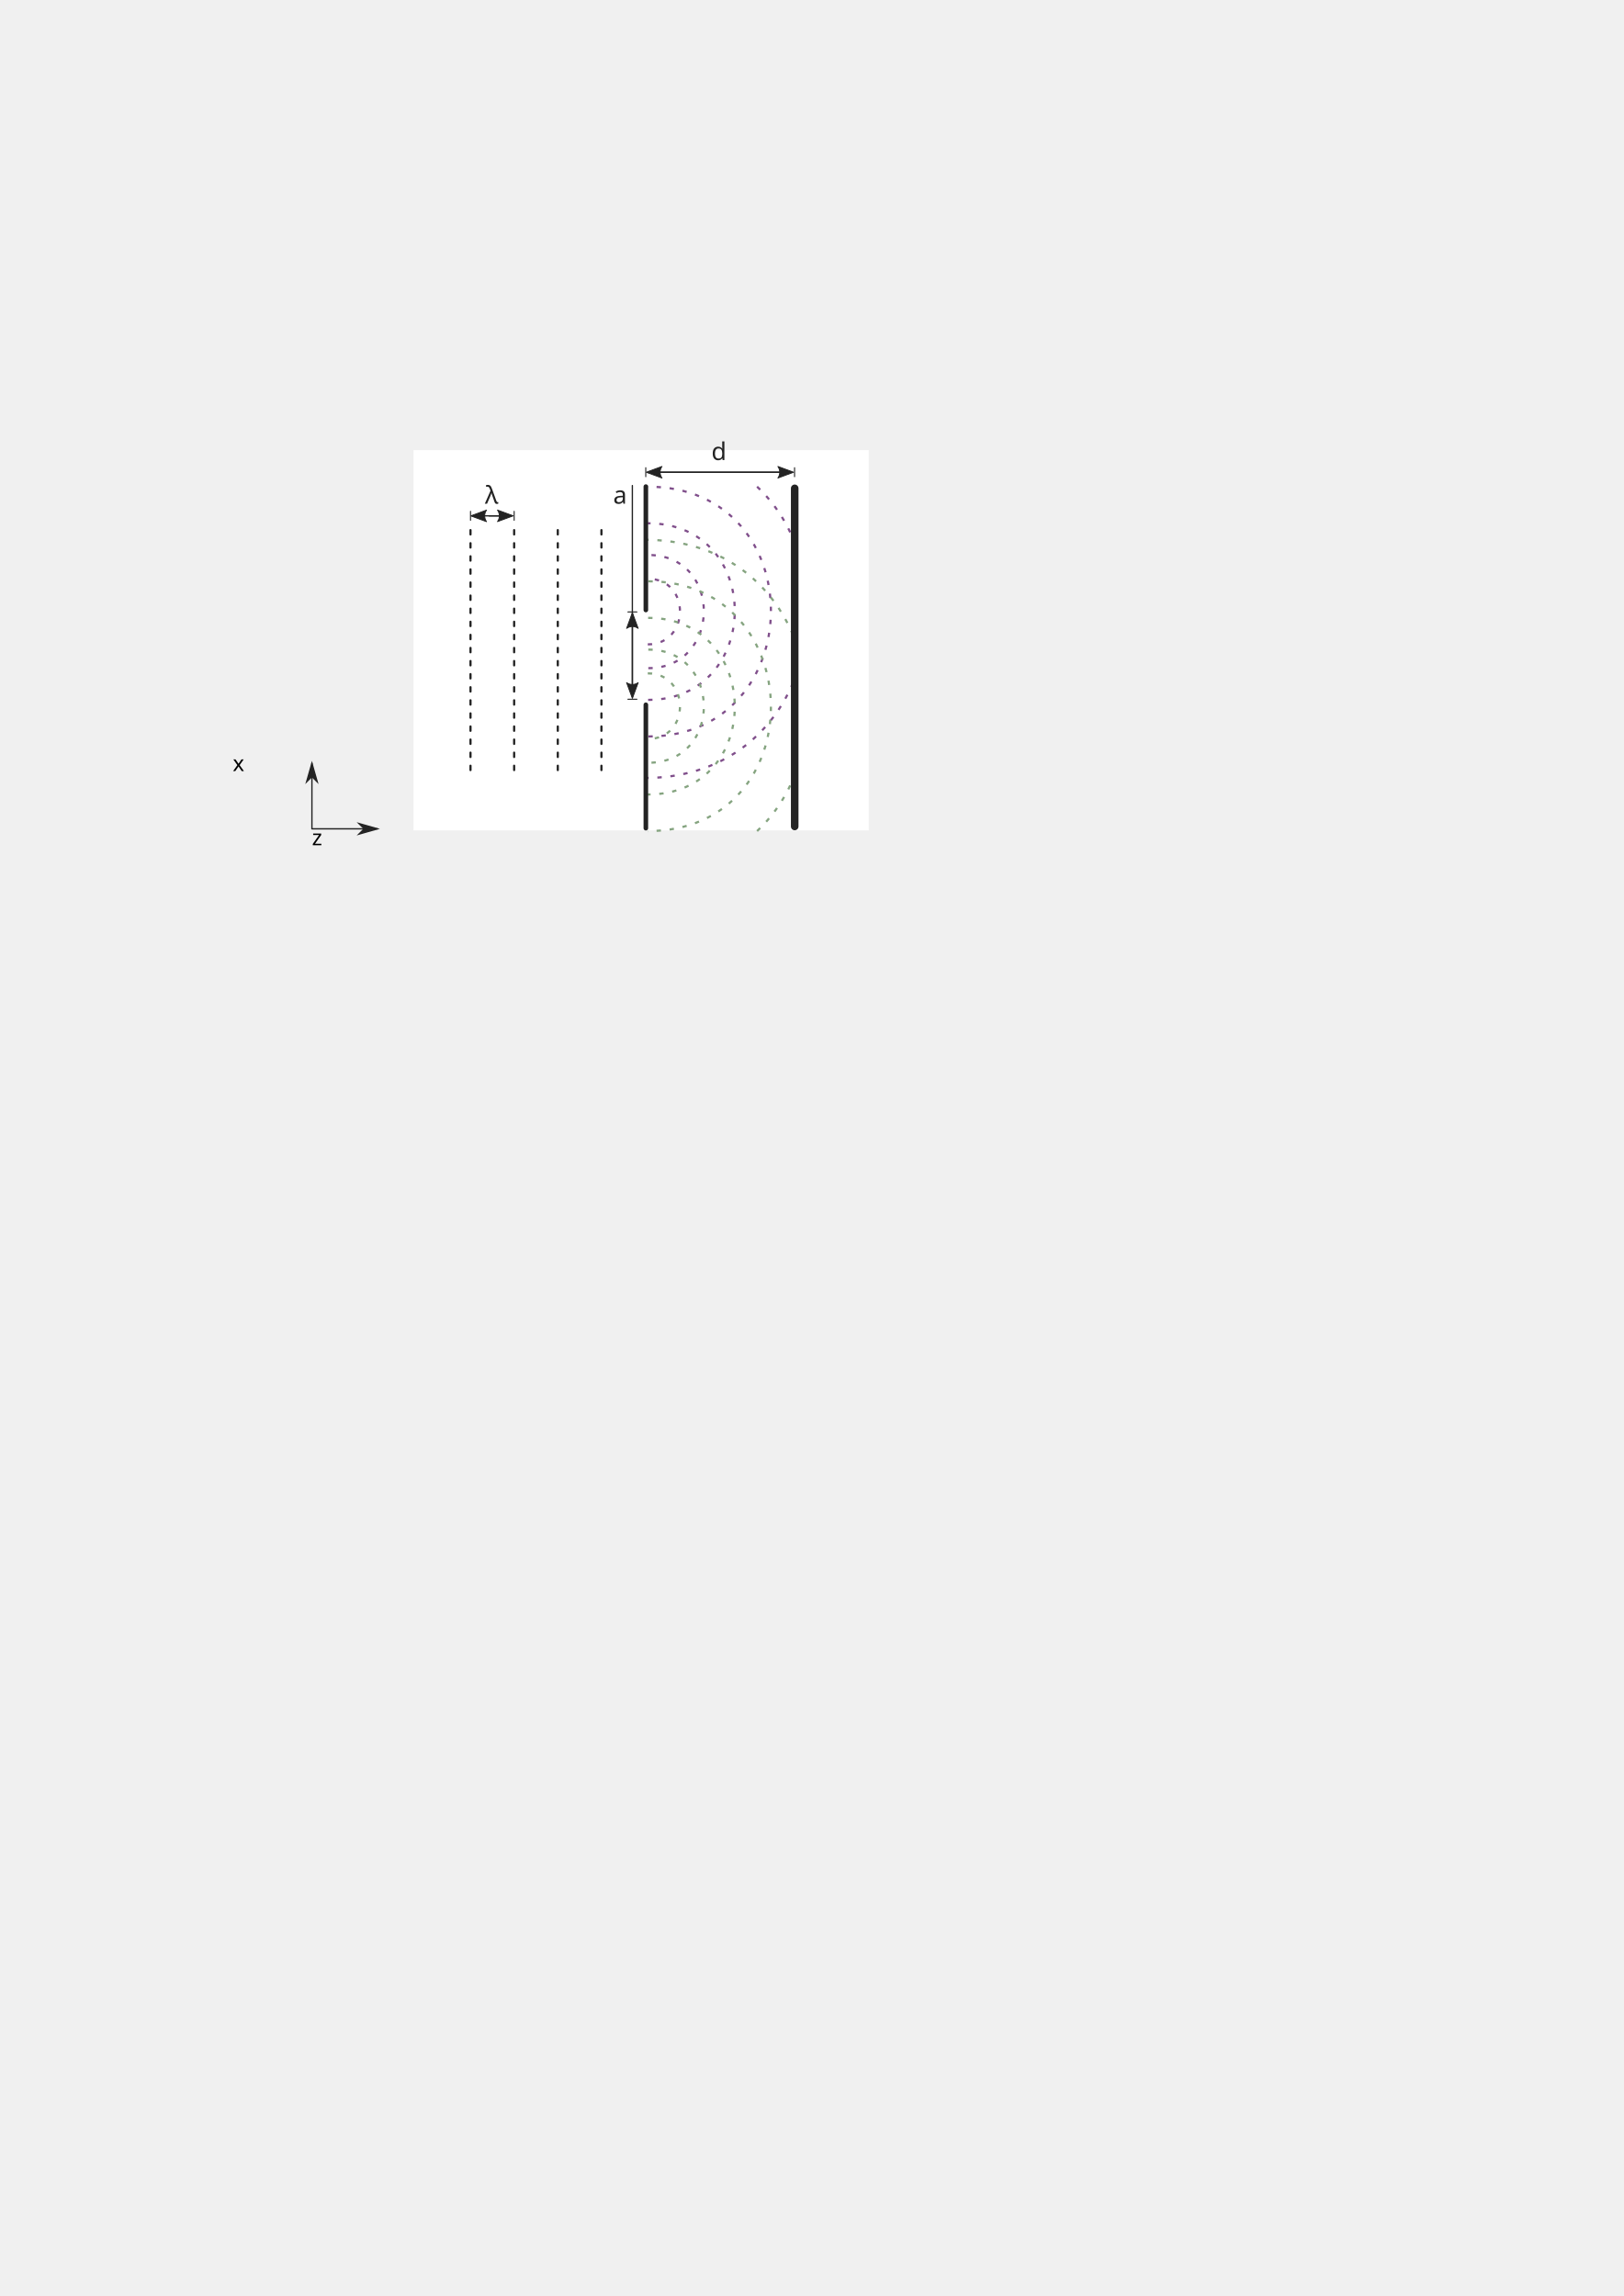
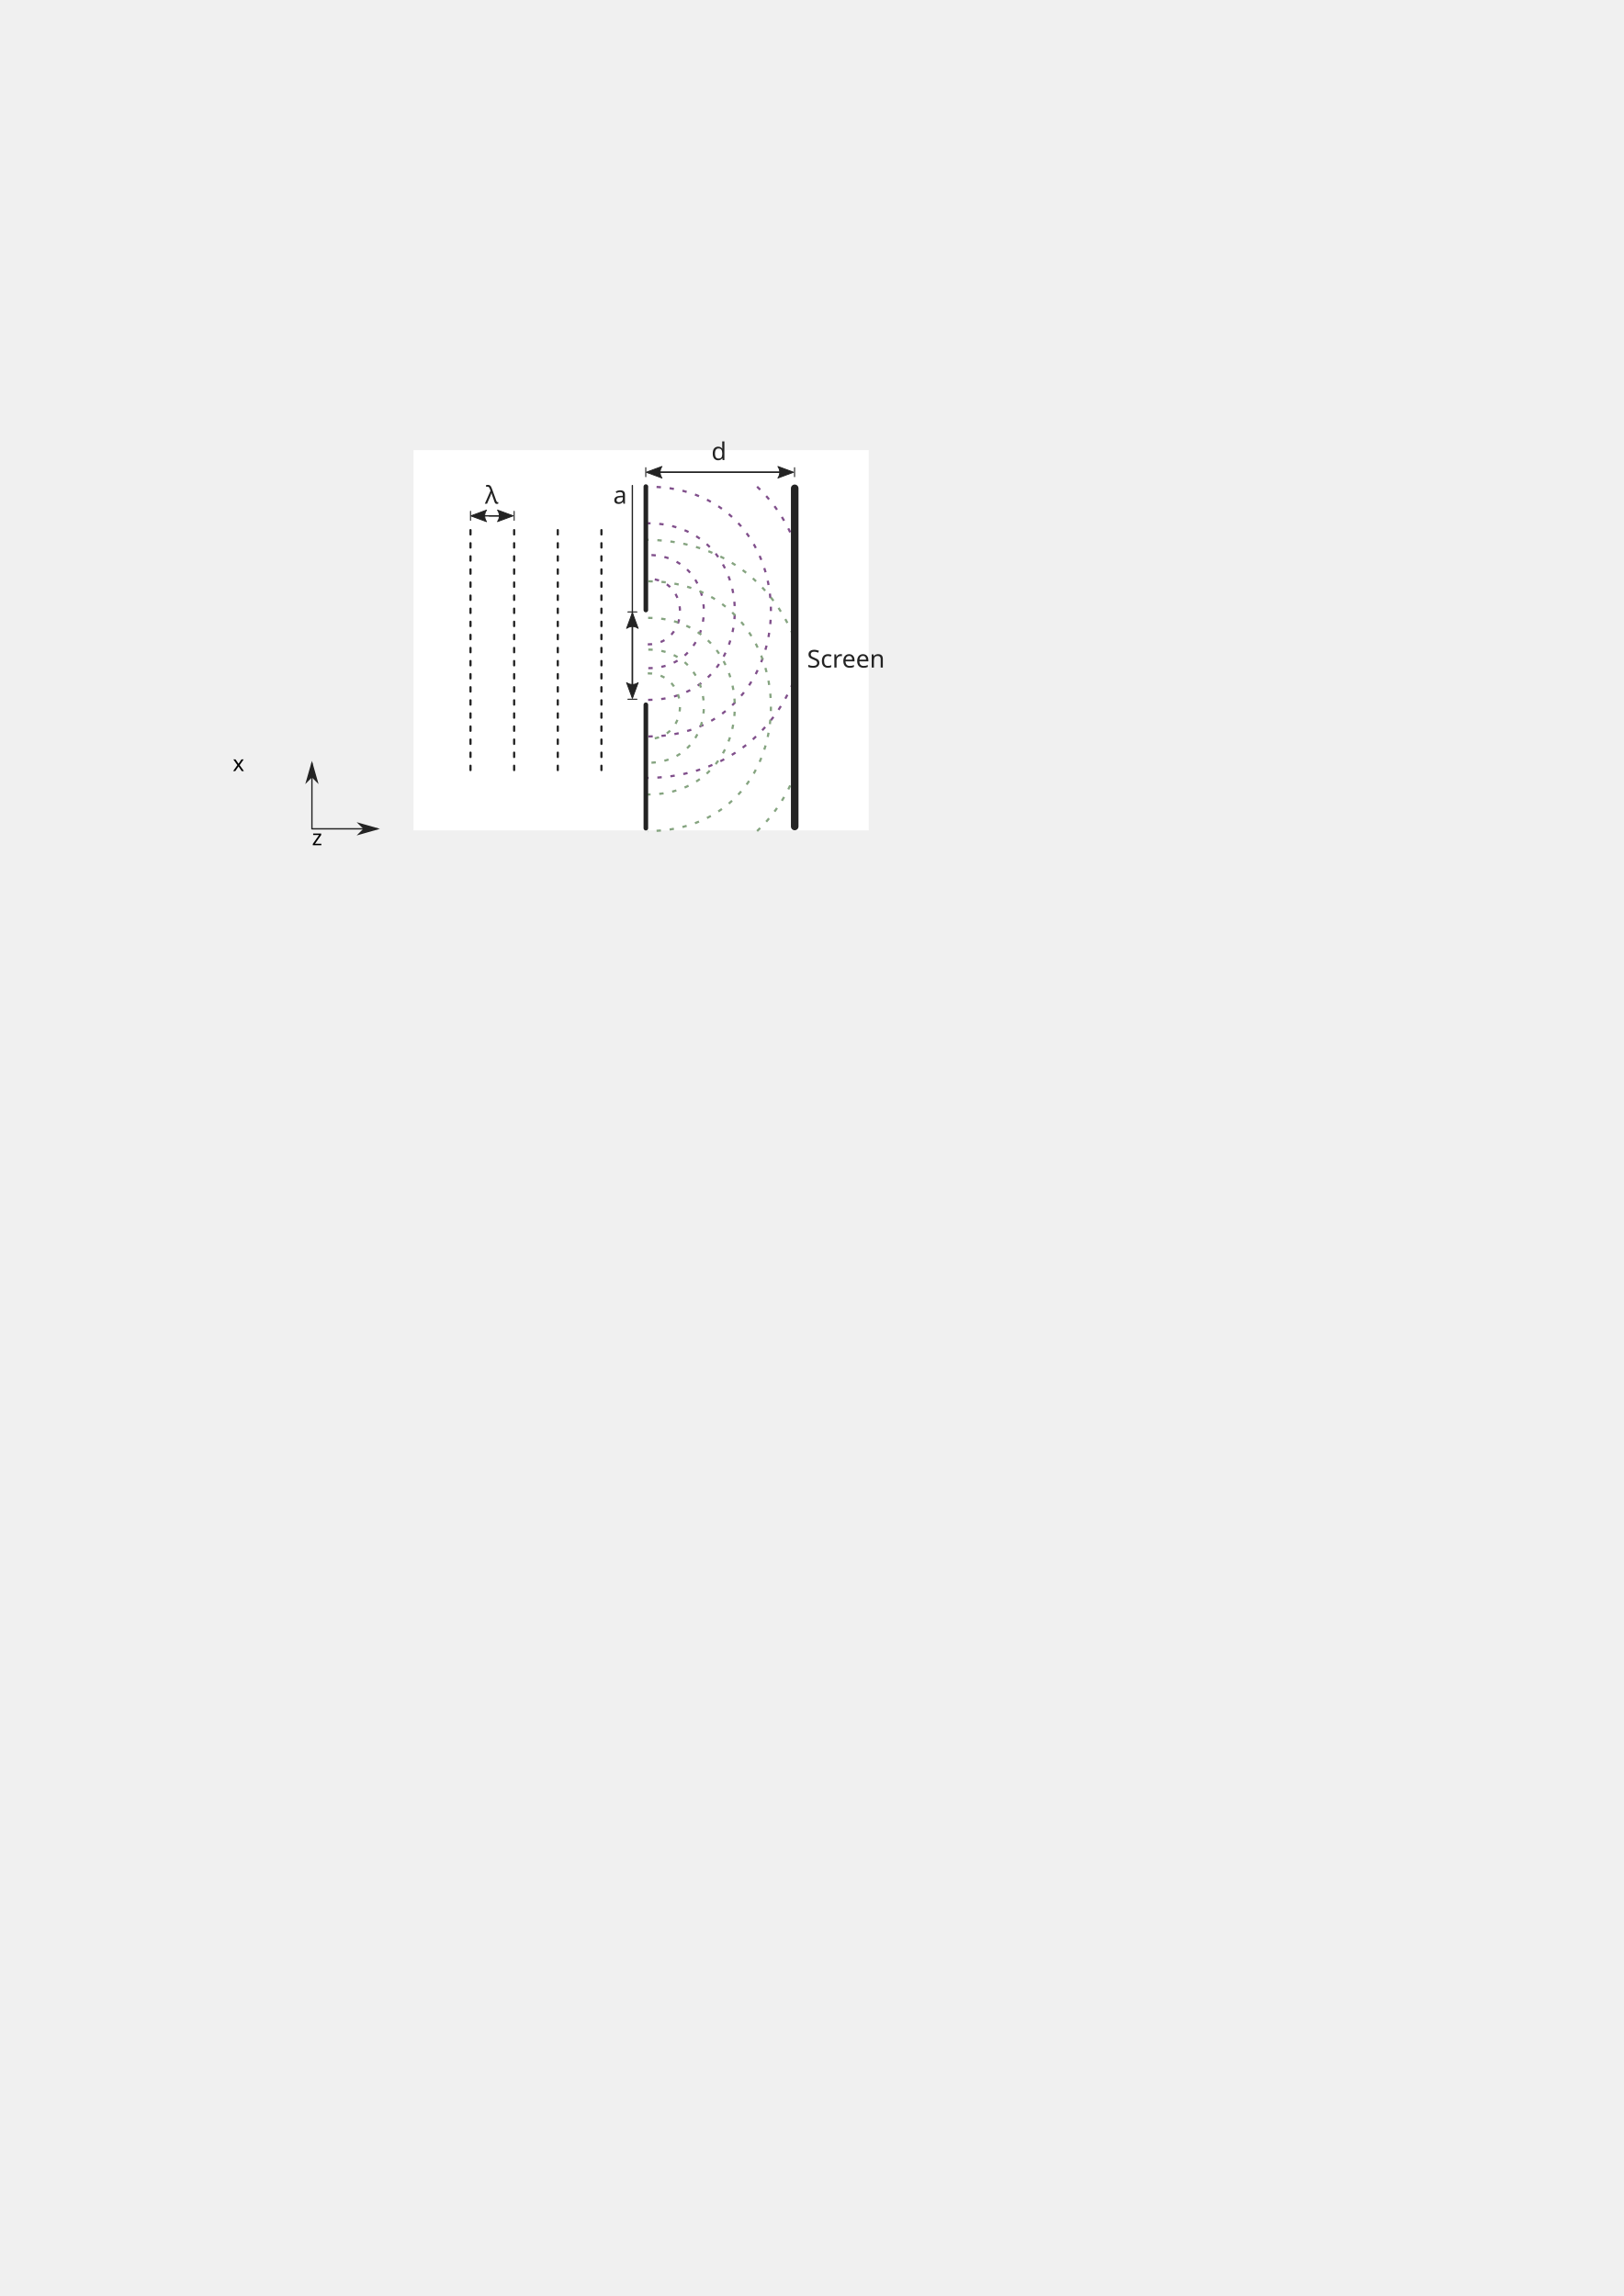
<svg xmlns="http://www.w3.org/2000/svg" width="210mm" height="297mm" viewBox="0 0 744.094 1052.362" id="svg2" version="1.1">
  <defs id="defs4">
    <marker orient="auto" refY="0.0" refX="0.0" id="marker7190" style="overflow:visible;">
      <path id="path7192" style="fill-rule:evenodd;stroke-width:0.625;stroke-linejoin:round;stroke:#232323;stroke-opacity:1;fill:#232323;fill-opacity:1" d="M 8.719,4.034 L -2.207,0.016 L 8.719,-4.002 C 6.973,-1.63 6.983,1.616 8.719,4.034 z " transform="scale(1.1) rotate(180) translate(1,0)" />
    </marker>
    <marker style="overflow:visible;" id="marker7072" refX="0.0" refY="0.0" orient="auto">
      <path transform="scale(1.1) rotate(180) translate(1,0)" d="M 8.719,4.034 L -2.207,0.016 L 8.719,-4.002 C 6.973,-1.63 6.983,1.616 8.719,4.034 z " style="fill-rule:evenodd;stroke-width:0.625;stroke-linejoin:round;stroke:#232323;stroke-opacity:1;fill:#232323;fill-opacity:1" id="path7074" />
    </marker>
    <marker orient="auto" refY="0.0" refX="0.0" id="marker5522" style="overflow:visible;">
      <path id="path5524" style="fill-rule:evenodd;stroke-width:0.625;stroke-linejoin:round;stroke:#232323;stroke-opacity:1;fill:#232323;fill-opacity:1" d="M 8.719,4.034 L -2.207,0.016 L 8.719,-4.002 C 6.973,-1.63 6.983,1.616 8.719,4.034 z " transform="scale(1.1) rotate(180) translate(1,0)" />
    </marker>
    <marker style="overflow:visible;" id="marker5158" refX="0.0" refY="0.0" orient="auto">
      <path transform="scale(1.1) rotate(180) translate(1,0)" d="M 8.719,4.034 L -2.207,0.016 L 8.719,-4.002 C 6.973,-1.63 6.983,1.616 8.719,4.034 z " style="fill-rule:evenodd;stroke-width:0.625;stroke-linejoin:round;stroke:#232323;stroke-opacity:1;fill:#232323;fill-opacity:1" id="path5160" />
    </marker>
    <marker style="overflow:visible;" id="marker4958" refX="0.0" refY="0.0" orient="auto">
      <path transform="scale(1.1) rotate(180) translate(1,0)" d="M 8.719,4.034 L -2.207,0.016 L 8.719,-4.002 C 6.973,-1.63 6.983,1.616 8.719,4.034 z " style="fill-rule:evenodd;stroke-width:0.625;stroke-linejoin:round;stroke:#232323;stroke-opacity:1;fill:#232323;fill-opacity:1" id="path4960" />
    </marker>
    <marker orient="auto" refY="0.0" refX="0.0" id="DiamondM" style="overflow:visible">
      <path id="path4312" d="M 0,-7.071 L -7.071,0 L 0,7.071 L 7.071,0 L 0,-7.071 z " style="fill-rule:evenodd;stroke:#000000;stroke-width:1pt;stroke-opacity:1;fill:#000000;fill-opacity:1" transform="scale(0.4)" />
    </marker>
    <marker orient="auto" refY="0.0" refX="0.0" id="EmptyTriangleInL" style="overflow:visible">
      <path id="path4381" d="M 5.77,0.0 L -2.88,5.0 L -2.88,-5.0 L 5.77,0.0 z " style="fill-rule:evenodd;fill:#ffffff;stroke:#000000;stroke-width:1pt;stroke-opacity:1" transform="scale(-0.8) translate(-6,0)" />
    </marker>
    <marker orient="auto" refY="0.0" refX="0.0" id="marker4606" style="overflow:visible;">
      <path id="path4608" style="fill-rule:evenodd;stroke-width:0.625;stroke-linejoin:round;stroke:#000000;stroke-opacity:1;fill:#000000;fill-opacity:1" d="M 8.719,4.034 L -2.207,0.016 L 8.719,-4.002 C 6.973,-1.63 6.983,1.616 8.719,4.034 z " transform="scale(1.1) rotate(180) translate(1,0)" />
    </marker>
    <marker orient="auto" refY="0.0" refX="0.0" id="Arrow2Lend" style="overflow:visible;">
      <path id="path4251" style="fill-rule:evenodd;stroke-width:0.625;stroke-linejoin:round;stroke:#232323;stroke-opacity:1;fill:#232323;fill-opacity:1" d="M 8.719,4.034 L -2.207,0.016 L 8.719,-4.002 C 6.973,-1.63 6.983,1.616 8.719,4.034 z " transform="scale(1.1) rotate(180) translate(1,0)" />
    </marker>
    <marker orient="auto" refY="0.0" refX="0.0" id="StopL" style="overflow:visible">
      <path id="path4399" d="M 0.0,5.65 L 0.0,-5.65" style="fill:none;fill-opacity:0.75;fill-rule:evenodd;stroke:#000000;stroke-width:1pt;stroke-opacity:1" transform="scale(0.8)" />
    </marker>
    <marker orient="auto" refY="0.0" refX="0.0" id="Arrow1Mend" style="overflow:visible;">
      <path id="path4239" d="M 0.0,0.0 L 5.0,-5.0 L -12.5,0.0 L 5.0,5.0 L 0.0,0.0 z " style="fill-rule:evenodd;stroke:#000000;stroke-width:1pt;stroke-opacity:1;fill:#000000;fill-opacity:1" transform="scale(0.4) rotate(180) translate(10,0)" />
    </marker>
    <marker style="overflow:visible" id="marker4495-5" refX="0" refY="0" orient="auto">
      <path transform="matrix(0.8,0,0,0.8,10,0)" style="fill:#232323;fill-opacity:1;fill-rule:evenodd;stroke:#232323;stroke-width:1pt;stroke-opacity:1" d="M 0,0 5,-5 -12.5,0 5,5 0,0 Z" id="path4497-9" />
    </marker>
    <marker style="overflow:visible" id="marker4499-6" refX="0" refY="0" orient="auto">
      <path transform="matrix(-0.8,0,0,-0.8,-10,0)" style="fill:#232323;fill-opacity:1;fill-rule:evenodd;stroke:#232323;stroke-width:1pt;stroke-opacity:1" d="M 0,0 5,-5 -12.5,0 5,5 0,0 Z" id="path4501-8" />
    </marker>
  </defs>
  <g id="layer3">
    <rect style="color:#000000;clip-rule:nonzero;display:inline;overflow:visible;visibility:visible;opacity:1;isolation:auto;mix-blend-mode:normal;color-interpolation:sRGB;color-interpolation-filters:linearRGB;solid-color:#000000;solid-opacity:1;fill:#ffffff;fill-opacity:1;fill-rule:evenodd;stroke:none;stroke-width:0.6;stroke-linecap:round;stroke-linejoin:round;stroke-miterlimit:4;stroke-dasharray:none;stroke-dashoffset:0;stroke-opacity:1;color-rendering:auto;image-rendering:auto;shape-rendering:auto;text-rendering:auto;enable-background:accumulate" id="rect9803" width="208.597" height="174.302" x="189.505" y="206.309" />
  </g>
  <g id="layer2">
    <path style="fill:none;fill-rule:evenodd;stroke:#804f8b;stroke-width:1;stroke-linecap:butt;stroke-linejoin:miter;stroke-opacity:1;stroke-miterlimit:4;stroke-dasharray:2, 4;stroke-dashoffset:0" d="m 296.858,295.351 c 19.464,0 19.917,-30.083 -0.083,-30.083" id="path4158" />
    <path id="path4162" d="m 297.11,306.246 c 33.563,0 34.343,-51.873 -0.143,-51.873" style="fill:none;fill-rule:evenodd;stroke:#804f8b;stroke-width:1;stroke-linecap:butt;stroke-linejoin:miter;stroke-miterlimit:4;stroke-dasharray:2, 4;stroke-opacity:1;stroke-dashoffset:0" />
    <path style="fill:none;fill-rule:evenodd;stroke:#804f8b;stroke-width:1;stroke-linecap:butt;stroke-linejoin:miter;stroke-miterlimit:4;stroke-dasharray:2, 4;stroke-opacity:1;stroke-dashoffset:0" d="m 297.017,320.788 c 52.381,0 53.6,-80.958 -0.223,-80.958" id="path4164" />
    <path id="path4166" d="m 297.131,337.552 c 74.075,0 75.798,-114.486 -0.315,-114.486" style="fill:none;fill-rule:evenodd;stroke:#804f8b;stroke-width:1;stroke-linecap:butt;stroke-linejoin:miter;stroke-miterlimit:4;stroke-dasharray:2, 4;stroke-opacity:1;stroke-dashoffset:0" />
    <path id="path4192" style="fill:none;fill-rule:evenodd;stroke:#804f8b;stroke-width:1;stroke-linecap:butt;stroke-linejoin:miter;stroke-miterlimit:4;stroke-dasharray:2, 4;stroke-dashoffset:0;stroke-opacity:1" d="m 295.259,356.595 c 35.594,0 58.653,-19.836 68.833,-45.203 1.132,-2.82 0.639,-6.18 0.649,-9.027 0.024,-6.699 -1.22,-12.991 -1.08,-20.183 0.132,-6.772 0.11,-14.104 0.543,-20.896 0.26,-4.077 1.882,-7.788 0.439,-11.547 -4.097,-10.669 -10.504,-20.383 -19.248,-28.085" />
    <path id="path4200" d="m 296.858,308.635 c 19.464,0 19.917,30.083 -0.083,30.083" style="fill:none;fill-rule:evenodd;stroke:#85a480;stroke-width:1;stroke-linecap:butt;stroke-linejoin:miter;stroke-miterlimit:4;stroke-dasharray:2, 4;stroke-dashoffset:0;stroke-opacity:1" />
    <path style="fill:none;fill-rule:evenodd;stroke:#85a480;stroke-width:1;stroke-linecap:butt;stroke-linejoin:miter;stroke-miterlimit:4;stroke-dasharray:2, 4;stroke-dashoffset:0;stroke-opacity:1" d="m 297.11,297.741 c 33.563,0 34.343,51.873 -0.143,51.873" id="path4202" />
    <path id="path4204" d="m 297.017,283.198 c 52.381,0 53.6,80.958 -0.223,80.958" style="fill:none;fill-rule:evenodd;stroke:#85a480;stroke-width:1;stroke-linecap:butt;stroke-linejoin:miter;stroke-miterlimit:4;stroke-dasharray:2, 4;stroke-dashoffset:0;stroke-opacity:1" />
    <path style="fill:none;fill-rule:evenodd;stroke:#85a480;stroke-width:1;stroke-linecap:butt;stroke-linejoin:miter;stroke-miterlimit:4;stroke-dasharray:2, 4;stroke-dashoffset:0;stroke-opacity:1" d="m 297.131,266.434 c 74.075,0 75.798,114.486 -0.315,114.486" id="path4206" />
    <path d="m 295.259,247.391 c 35.594,0 58.653,19.836 68.833,45.203 1.132,2.82 0.639,6.18 0.649,9.027 0.024,6.699 -1.22,12.991 -1.08,20.183 0.132,6.772 0.11,14.104 0.543,20.896 0.26,4.077 1.882,7.788 0.439,11.547 -4.097,10.669 -10.504,20.383 -19.248,28.085" style="fill:none;fill-rule:evenodd;stroke:#85a480;stroke-width:1;stroke-linecap:butt;stroke-linejoin:miter;stroke-miterlimit:4;stroke-dasharray:2, 4;stroke-dashoffset:0;stroke-opacity:1" id="path4208" />
  </g>
  <g id="layer1">
    <path style="fill:none;fill-rule:evenodd;stroke:#232323;stroke-width:2.1;stroke-linecap:round;stroke-linejoin:round;stroke-opacity:1;stroke-miterlimit:4;stroke-dasharray:none" d="m 295.975,223.027 0,56.569" id="path4136" />
    <path id="path4147" d="m 295.975,323.027 0,56.569" style="fill:none;fill-rule:evenodd;stroke:#232323;stroke-width:2.1;stroke-linecap:round;stroke-linejoin:round;stroke-miterlimit:4;stroke-dasharray:none;stroke-opacity:1" />
    <path id="path4149" d="m 275.618,242.966 0,113.833" style="fill:#000000;fill-rule:evenodd;stroke:#232323;stroke-width:1;stroke-linecap:round;stroke-linejoin:round;stroke-miterlimit:4;stroke-dasharray:2, 4;stroke-opacity:1;fill-opacity:0;stroke-dashoffset:0" />
    <path id="path4184" d="m 364.189,223.821 0,154.98" style="fill:none;fill-rule:evenodd;stroke:#232323;stroke-width:3.476;stroke-linecap:round;stroke-linejoin:round;stroke-miterlimit:4;stroke-dasharray:none;stroke-opacity:1" />
    <path style="fill:#000000;fill-opacity:0;fill-rule:evenodd;stroke:#232323;stroke-width:1;stroke-linecap:round;stroke-linejoin:round;stroke-miterlimit:4;stroke-dasharray:2, 4;stroke-dashoffset:0;stroke-opacity:1" d="m 255.618,242.966 0,113.833" id="path4210" />
    <path id="path4212" d="m 235.618,242.966 0,113.833" style="fill:#000000;fill-opacity:0;fill-rule:evenodd;stroke:#232323;stroke-width:1;stroke-linecap:round;stroke-linejoin:round;stroke-miterlimit:4;stroke-dasharray:2, 4;stroke-dashoffset:0;stroke-opacity:1" />
    <path style="fill:#000000;fill-opacity:0;fill-rule:evenodd;stroke:#232323;stroke-width:1;stroke-linecap:round;stroke-linejoin:round;stroke-miterlimit:4;stroke-dasharray:2, 4;stroke-dashoffset:0;stroke-opacity:1" d="m 215.618,242.966 0,113.833" id="path4214" />
    <path style="fill:none;fill-rule:evenodd;stroke:#232323;stroke-width:0.6;stroke-linecap:butt;stroke-linejoin:miter;stroke-miterlimit:4;stroke-dasharray:none;stroke-opacity:1;marker-end:url(#Arrow2Lend)" d="m 297.972,216.461 64.927,0" id="path4224" />
    <path id="path4956" d="m 361.884,216.44 -64.927,0" style="fill:none;fill-rule:evenodd;stroke:#232323;stroke-width:0.6;stroke-linecap:butt;stroke-linejoin:miter;stroke-miterlimit:4;stroke-dasharray:none;stroke-opacity:1;marker-end:url(#marker4958)" />
    <path id="path5154" d="m 289.814,315.722 0,-34.117" style="fill:none;fill-rule:evenodd;stroke:#232323;stroke-width:0.6;stroke-linecap:butt;stroke-linejoin:miter;stroke-miterlimit:4;stroke-dasharray:none;stroke-opacity:1;marker-end:url(#marker5158)" />
    <path style="fill:none;fill-rule:evenodd;stroke:#232323;stroke-width:0.6;stroke-linecap:round;stroke-linejoin:round;stroke-miterlimit:4;stroke-dasharray:none;stroke-opacity:1;marker-end:url(#marker5522)" d="m 289.793,222.549 0,96.747" id="path5156" />
    <path id="path7068" d="m 224.018,236.439 10.379,0" style="fill:none;fill-rule:evenodd;stroke:#232323;stroke-width:0.6;stroke-linecap:butt;stroke-linejoin:miter;stroke-miterlimit:4;stroke-dasharray:none;stroke-opacity:1;marker-end:url(#marker7072)" />
    <path style="fill:none;fill-rule:evenodd;stroke:#232323;stroke-width:0.6;stroke-linecap:butt;stroke-linejoin:miter;stroke-miterlimit:4;stroke-dasharray:none;stroke-opacity:1;marker-end:url(#marker7190)" d="m 233.246,236.44 -16.692,0" id="path7070" />
    <text xml:space="preserve" style="font-style:normal;font-weight:normal;font-size:11.25px;line-height:125%;font-family:sans-serif;letter-spacing:0px;word-spacing:0px;fill:#232323;fill-opacity:1;stroke:none;stroke-width:1px;stroke-linecap:butt;stroke-linejoin:miter;stroke-opacity:1;" x="222.25" y="230.862" id="text9654">
      <tspan id="tspan9656" x="222.25" y="230.862" style="font-style:normal;font-variant:normal;font-weight:normal;font-stretch:normal;font-family:'Linux Libertine';-inkscape-font-specification:'Linux Libertine';fill:#232323;fill-opacity:1;">λ</tspan>
    </text>
    <text id="text9658" y="230.862" x="281" style="font-style:normal;font-weight:normal;font-size:11.25px;line-height:125%;font-family:sans-serif;letter-spacing:0px;word-spacing:0px;fill:#232323;fill-opacity:1;stroke:none;stroke-width:1px;stroke-linecap:butt;stroke-linejoin:miter;stroke-opacity:1" xml:space="preserve">
      <tspan style="font-style:normal;font-variant:normal;font-weight:normal;font-stretch:normal;font-family:'Linux Libertine';-inkscape-font-specification:'Linux Libertine';fill:#232323;fill-opacity:1" y="230.862" x="281" id="tspan9660">a</tspan>
    </text>
    <text xml:space="preserve" style="font-style:normal;font-weight:normal;font-size:11.25px;line-height:125%;font-family:sans-serif;letter-spacing:0px;word-spacing:0px;fill:#232323;fill-opacity:1;stroke:none;stroke-width:1px;stroke-linecap:butt;stroke-linejoin:miter;stroke-opacity:1" x="326" y="210.862" id="text9662">
      <tspan id="tspan9664" x="326" y="210.862" style="font-style:normal;font-variant:normal;font-weight:normal;font-stretch:normal;font-family:'Linux Libertine';-inkscape-font-specification:'Linux Libertine';fill:#232323;fill-opacity:1">d</tspan>
    </text>
    <path style="fill:none;fill-rule:evenodd;stroke:#232323;stroke-width:0.477;stroke-linecap:round;stroke-linejoin:round;stroke-miterlimit:4;stroke-dasharray:none;stroke-opacity:1" d="m 287.757,280.487 4.111,0" id="path9728" />
    <path id="path9730" d="m 287.757,320.487 4.111,0" style="fill:none;fill-rule:evenodd;stroke:#232323;stroke-width:0.477;stroke-linecap:round;stroke-linejoin:round;stroke-miterlimit:4;stroke-dasharray:none;stroke-opacity:1" />
    <path id="path9732" d="m 215.625,238.48 0,-4.111" style="fill:none;fill-rule:evenodd;stroke:#232323;stroke-width:0.477;stroke-linecap:round;stroke-linejoin:round;stroke-miterlimit:4;stroke-dasharray:none;stroke-opacity:1" />
    <path style="fill:none;fill-rule:evenodd;stroke:#232323;stroke-width:0.477;stroke-linecap:round;stroke-linejoin:round;stroke-miterlimit:4;stroke-dasharray:none;stroke-opacity:1" d="m 235.625,238.48 0,-4.111" id="path9734" />
    <path id="path9736" d="m 295.934,218.48 0,-4.111" style="fill:none;fill-rule:evenodd;stroke:#232323;stroke-width:0.477;stroke-linecap:round;stroke-linejoin:round;stroke-miterlimit:4;stroke-dasharray:none;stroke-opacity:1" />
    <path style="fill:none;fill-rule:evenodd;stroke:#232323;stroke-width:0.477;stroke-linecap:round;stroke-linejoin:round;stroke-miterlimit:4;stroke-dasharray:none;stroke-opacity:1" d="m 364.122,218.48 0,-4.111" id="path9738" />
    <path id="path4493" d="m 142.944,349.889 0,30 30,0" style="display:inline;fill:none;fill-rule:evenodd;stroke:#232323;stroke-width:0.6;stroke-linecap:round;stroke-linejoin:round;stroke-miterlimit:4;stroke-dasharray:none;stroke-opacity:1;marker-start:url(#marker4495-5);marker-end:url(#marker4499-6)" />
    <text id="text4519" y="353.413" x="135.303" style="font-style:normal;font-variant:normal;font-weight:normal;font-stretch:normal;font-size:40px;line-height:125%;font-family:'Linux Libertine';-inkscape-font-specification:'Linux Libertine';letter-spacing:0px;word-spacing:0px;display:inline;fill:#000000;fill-opacity:1;stroke:none;stroke-width:1px;stroke-linecap:butt;stroke-linejoin:miter;stroke-opacity:1" xml:space="preserve">
      <tspan style="font-size:10px;text-align:center;text-anchor:middle" id="tspan4521" y="353.413" x="135.303">x</tspan>
    </text>
    <text xml:space="preserve" style="font-style:normal;font-variant:normal;font-weight:normal;font-stretch:normal;font-size:40px;line-height:125%;font-family:'Linux Libertine';-inkscape-font-specification:'Linux Libertine';letter-spacing:0px;word-spacing:0px;display:inline;fill:#000000;fill-opacity:1;stroke:none;stroke-width:1px;stroke-linecap:butt;stroke-linejoin:miter;stroke-opacity:1" x="171.303" y="387.413" id="text4527">
      <tspan x="171.303" y="387.413" id="tspan4529" style="font-size:10px;text-align:center;text-anchor:middle">z</tspan>
    </text>
+     <text id="text13472" y="305.968" x="369.841" style="font-style:normal;font-weight:normal;font-size:11.25px;line-height:125%;font-family:sans-serif;letter-spacing:0px;word-spacing:0px;fill:#232323;fill-opacity:1;stroke:none;stroke-width:1px;stroke-linecap:butt;stroke-linejoin:miter;stroke-opacity:1" xml:space="preserve">
+       <tspan style="font-style:normal;font-variant:normal;font-weight:normal;font-stretch:normal;font-family:'Linux Libertine';-inkscape-font-specification:'Linux Libertine';fill:#232323;fill-opacity:1" y="305.968" x="369.841" id="tspan13474">Screen</tspan>
+     </text>
  </g>
</svg>
